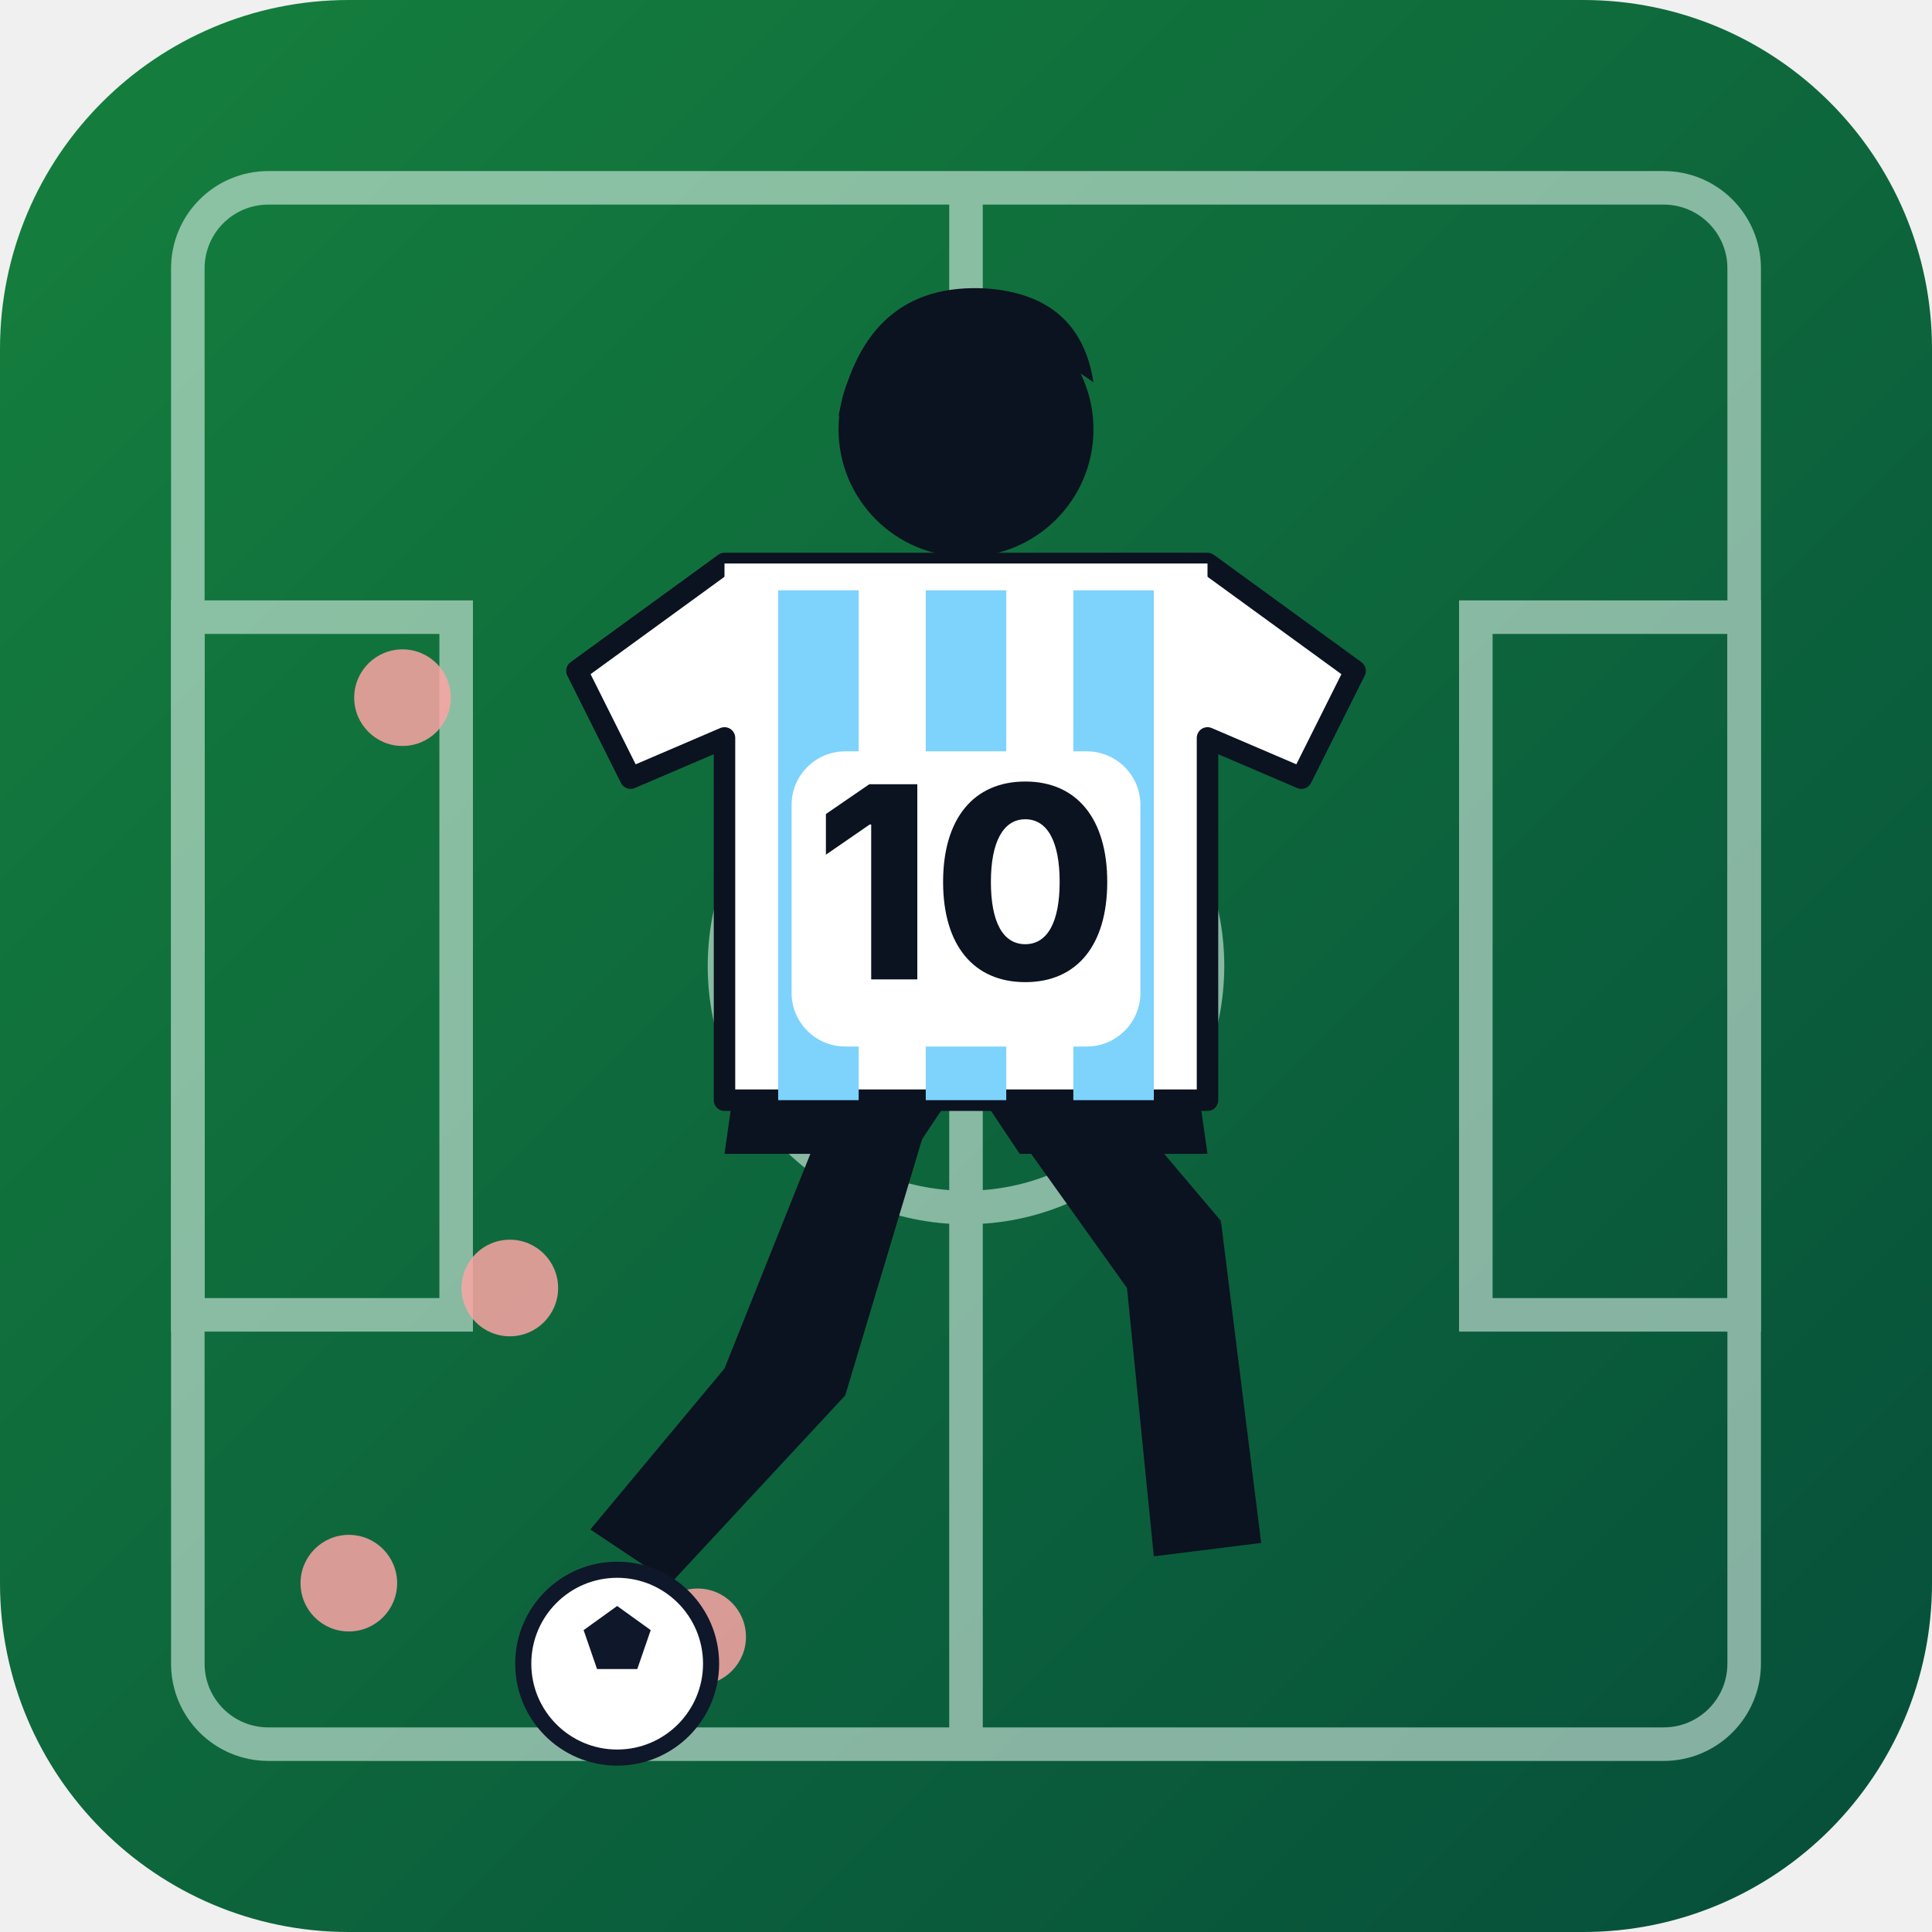
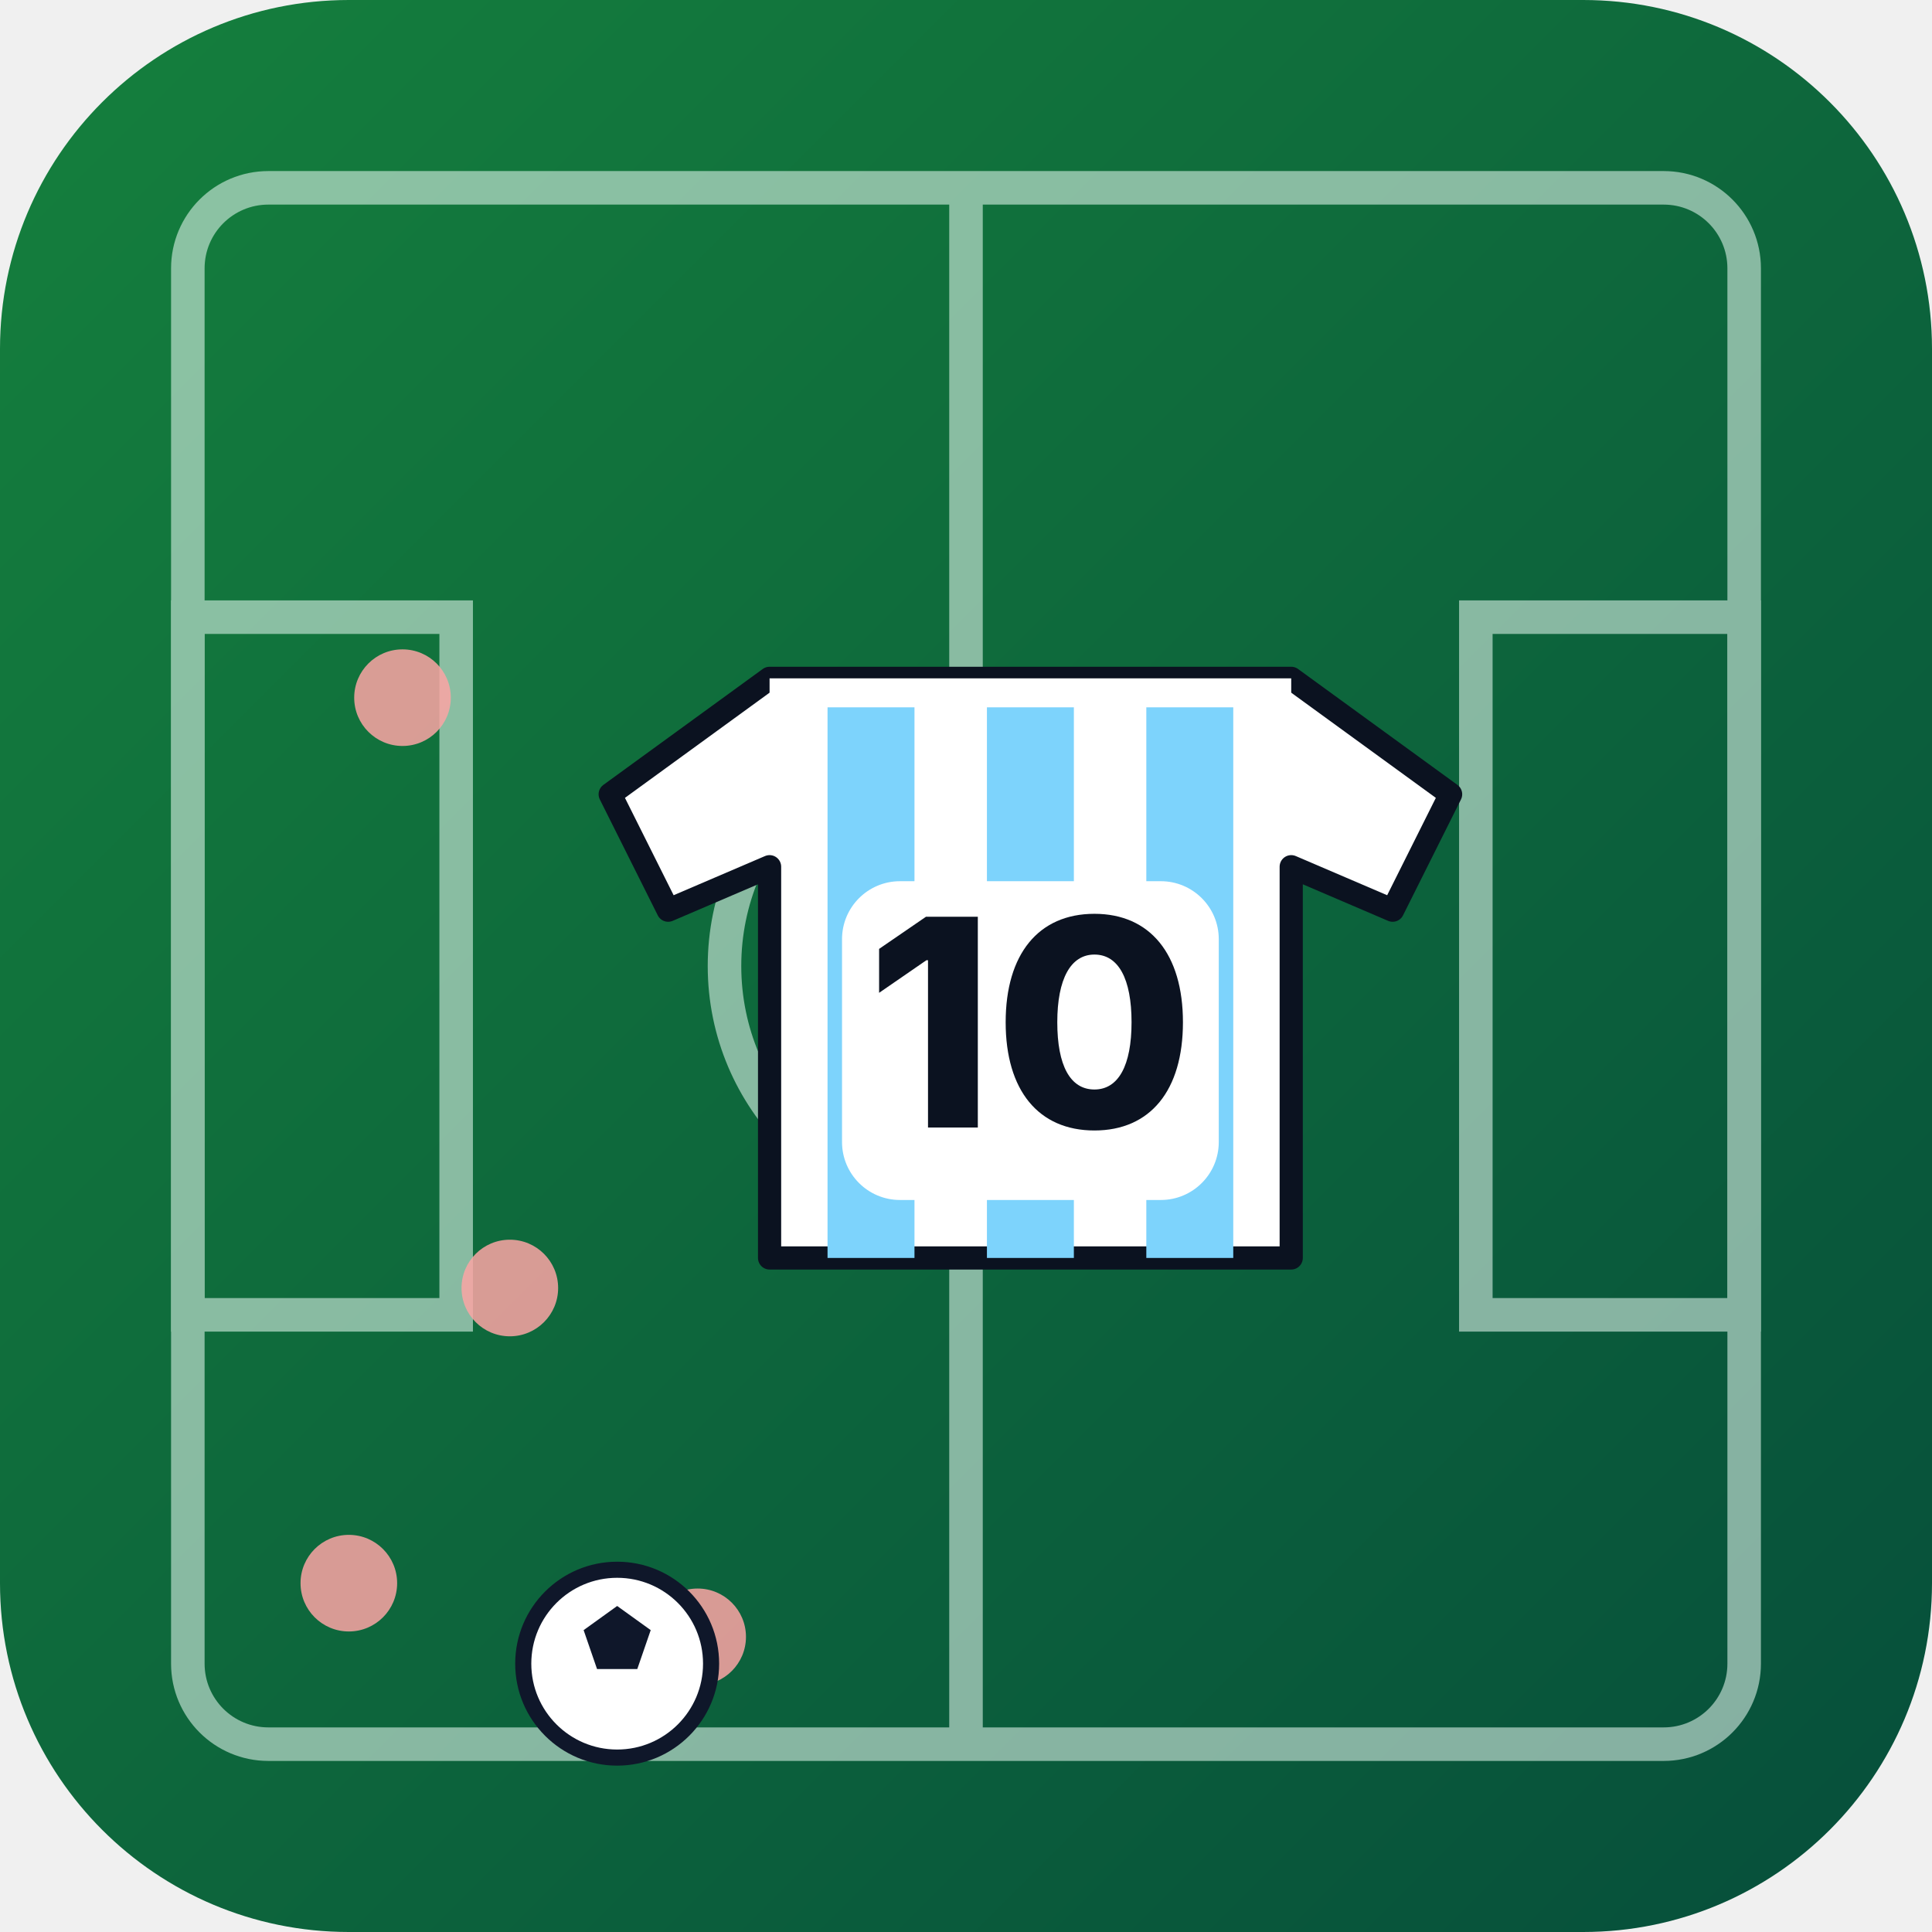
<svg xmlns="http://www.w3.org/2000/svg" viewBox="0 0 144 144" width="144" height="144" role="img" aria-label="MESSI icon">
  <defs>
    <linearGradient id="g-pitch" x1="0" y1="0" x2="1" y2="1">
      <stop offset="0%" stop-color="#15803d" />
      <stop offset="100%" stop-color="#064e3b" />
    </linearGradient>
  </defs>
  <g>
    <rect x="0" y="0" width="144" height="144" rx="26" fill="#0f6b3a" style="fill:url(#g-pitch)" />
    <g fill="none" stroke="#ecfdf5" stroke-width="2.5" opacity="0.55">
      <rect x="14" y="14" width="116" height="116" rx="6" />
      <line x1="72" y1="14" x2="72" y2="130" />
      <circle cx="72" cy="72" r="18" />
      <rect x="14" y="46" width="20" height="52" />
      <rect x="110" y="46" width="20" height="52" />
    </g>
    <g fill="#fca5a5" opacity="0.85">
      <circle cx="30" cy="52" r="3.6" />
      <circle cx="38" cy="96" r="3.6" />
      <circle cx="52" cy="122" r="3.6" />
      <circle cx="26" cy="118" r="3.6" />
    </g>
-     <g transform="translate(12,10)">
-       <path d="M50 72 l-8 20 l-10 12 l6 4 l13 -14 l6 -20z" fill="#0b1220" />
-       <path d="M62 72 l10 14 l2 20 l8 -1 l-3 -24 l-11 -13z" fill="#0b1220" />
-       <path d="M44 62 h32 l2 14 h-14 l-4 -6 l-4 6 h-14z" fill="#0b1220" />
+     <g transform="translate(12,16) scale(1.08)">
      <path d="M31 40 l11 -8 h36 l11 8 l-4 8 l-7 -3 v27 h-36 v-27 l-7 3z" fill="#ffffff" stroke="#0b1220" stroke-width="1.6" stroke-linejoin="round" />
      <g fill="#7dd3fc">
        <rect x="46" y="33" width="6" height="39" />
        <rect x="57" y="33" width="6" height="39" />
        <rect x="68" y="33" width="6" height="39" />
      </g>
      <path d="M42 32 h36 v2 h-36z" fill="#ffffff" />
      <rect x="47" y="46" width="26" height="22" rx="4" fill="#ffffff" />
      <text x="60" y="63" text-anchor="middle" font-family="Inter, 'Helvetica Neue', Arial, sans-serif" font-size="20" font-weight="800" fill="#0b1220">10</text>
-       <circle cx="60" cy="22" r="9.5" fill="#0b1220" />
-       <path d="M50.5 21 q2 -10 11 -9.5 q7 0.5 8 7 q-4 -3 -9 -2.5 q-6 0.5 -10 5z" fill="#0b1220" />
    </g>
    <circle cx="46" cy="124" r="7" fill="#ffffff" stroke="#0f172a" stroke-width="1.2" />
    <path d="M43.5 121.5 l2.5 -1.8 l2.5 1.8 l-1 2.9 h-3 z" fill="#0f172a" />
  </g>
</svg>
